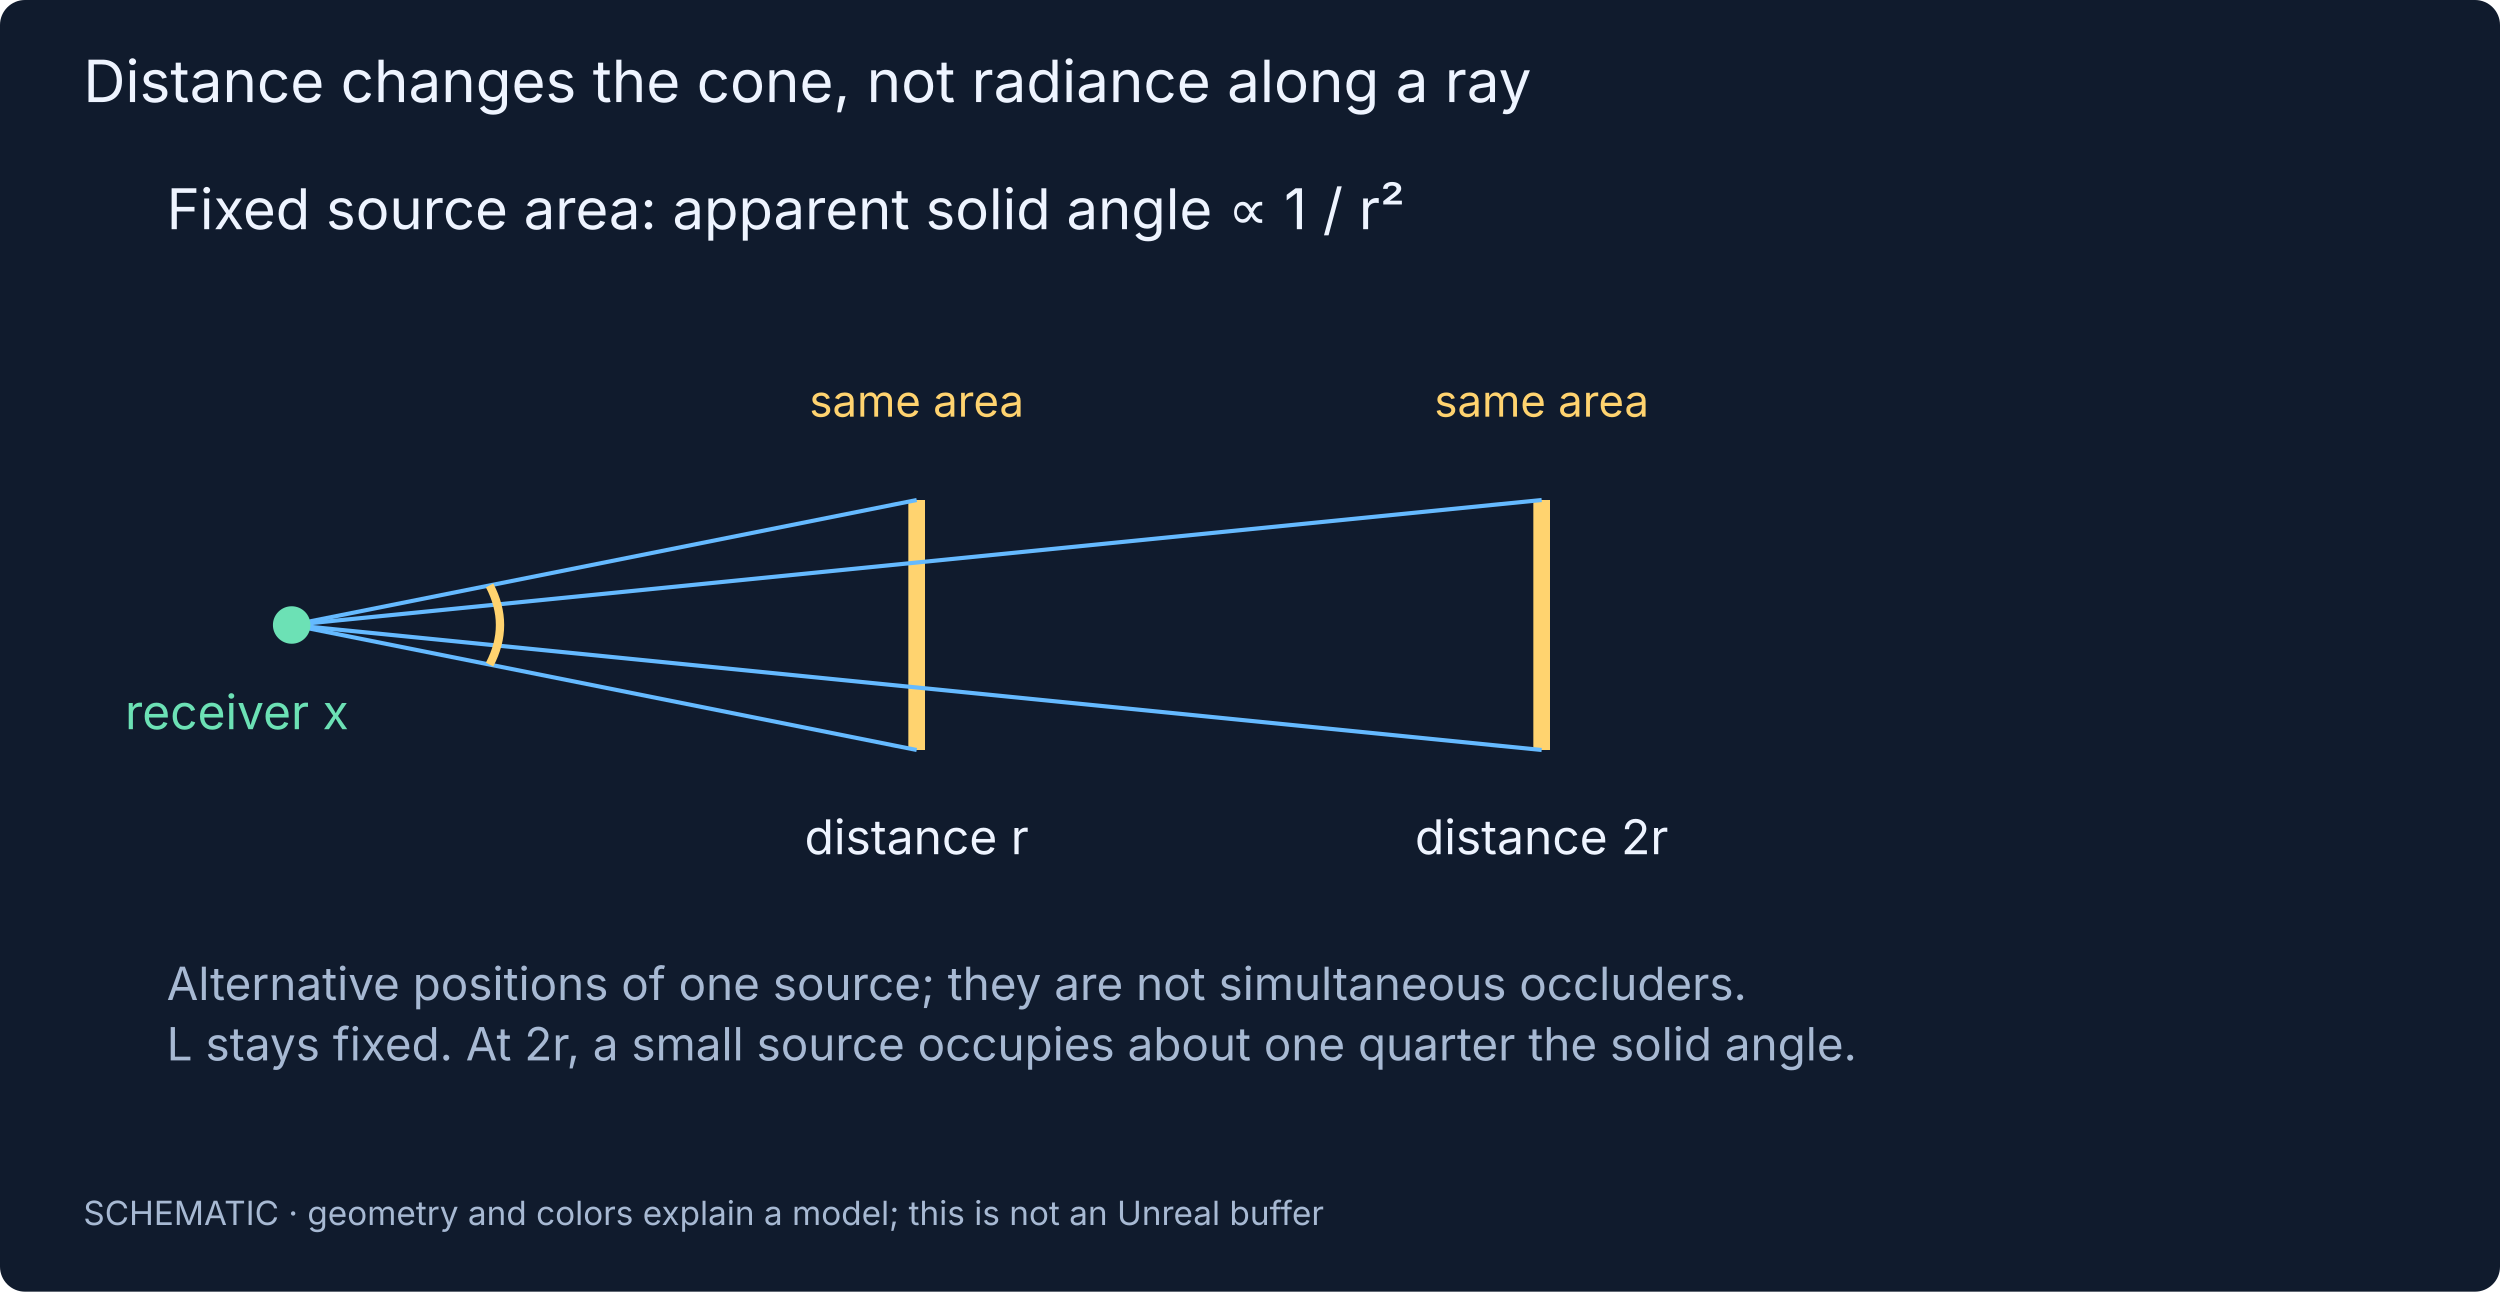
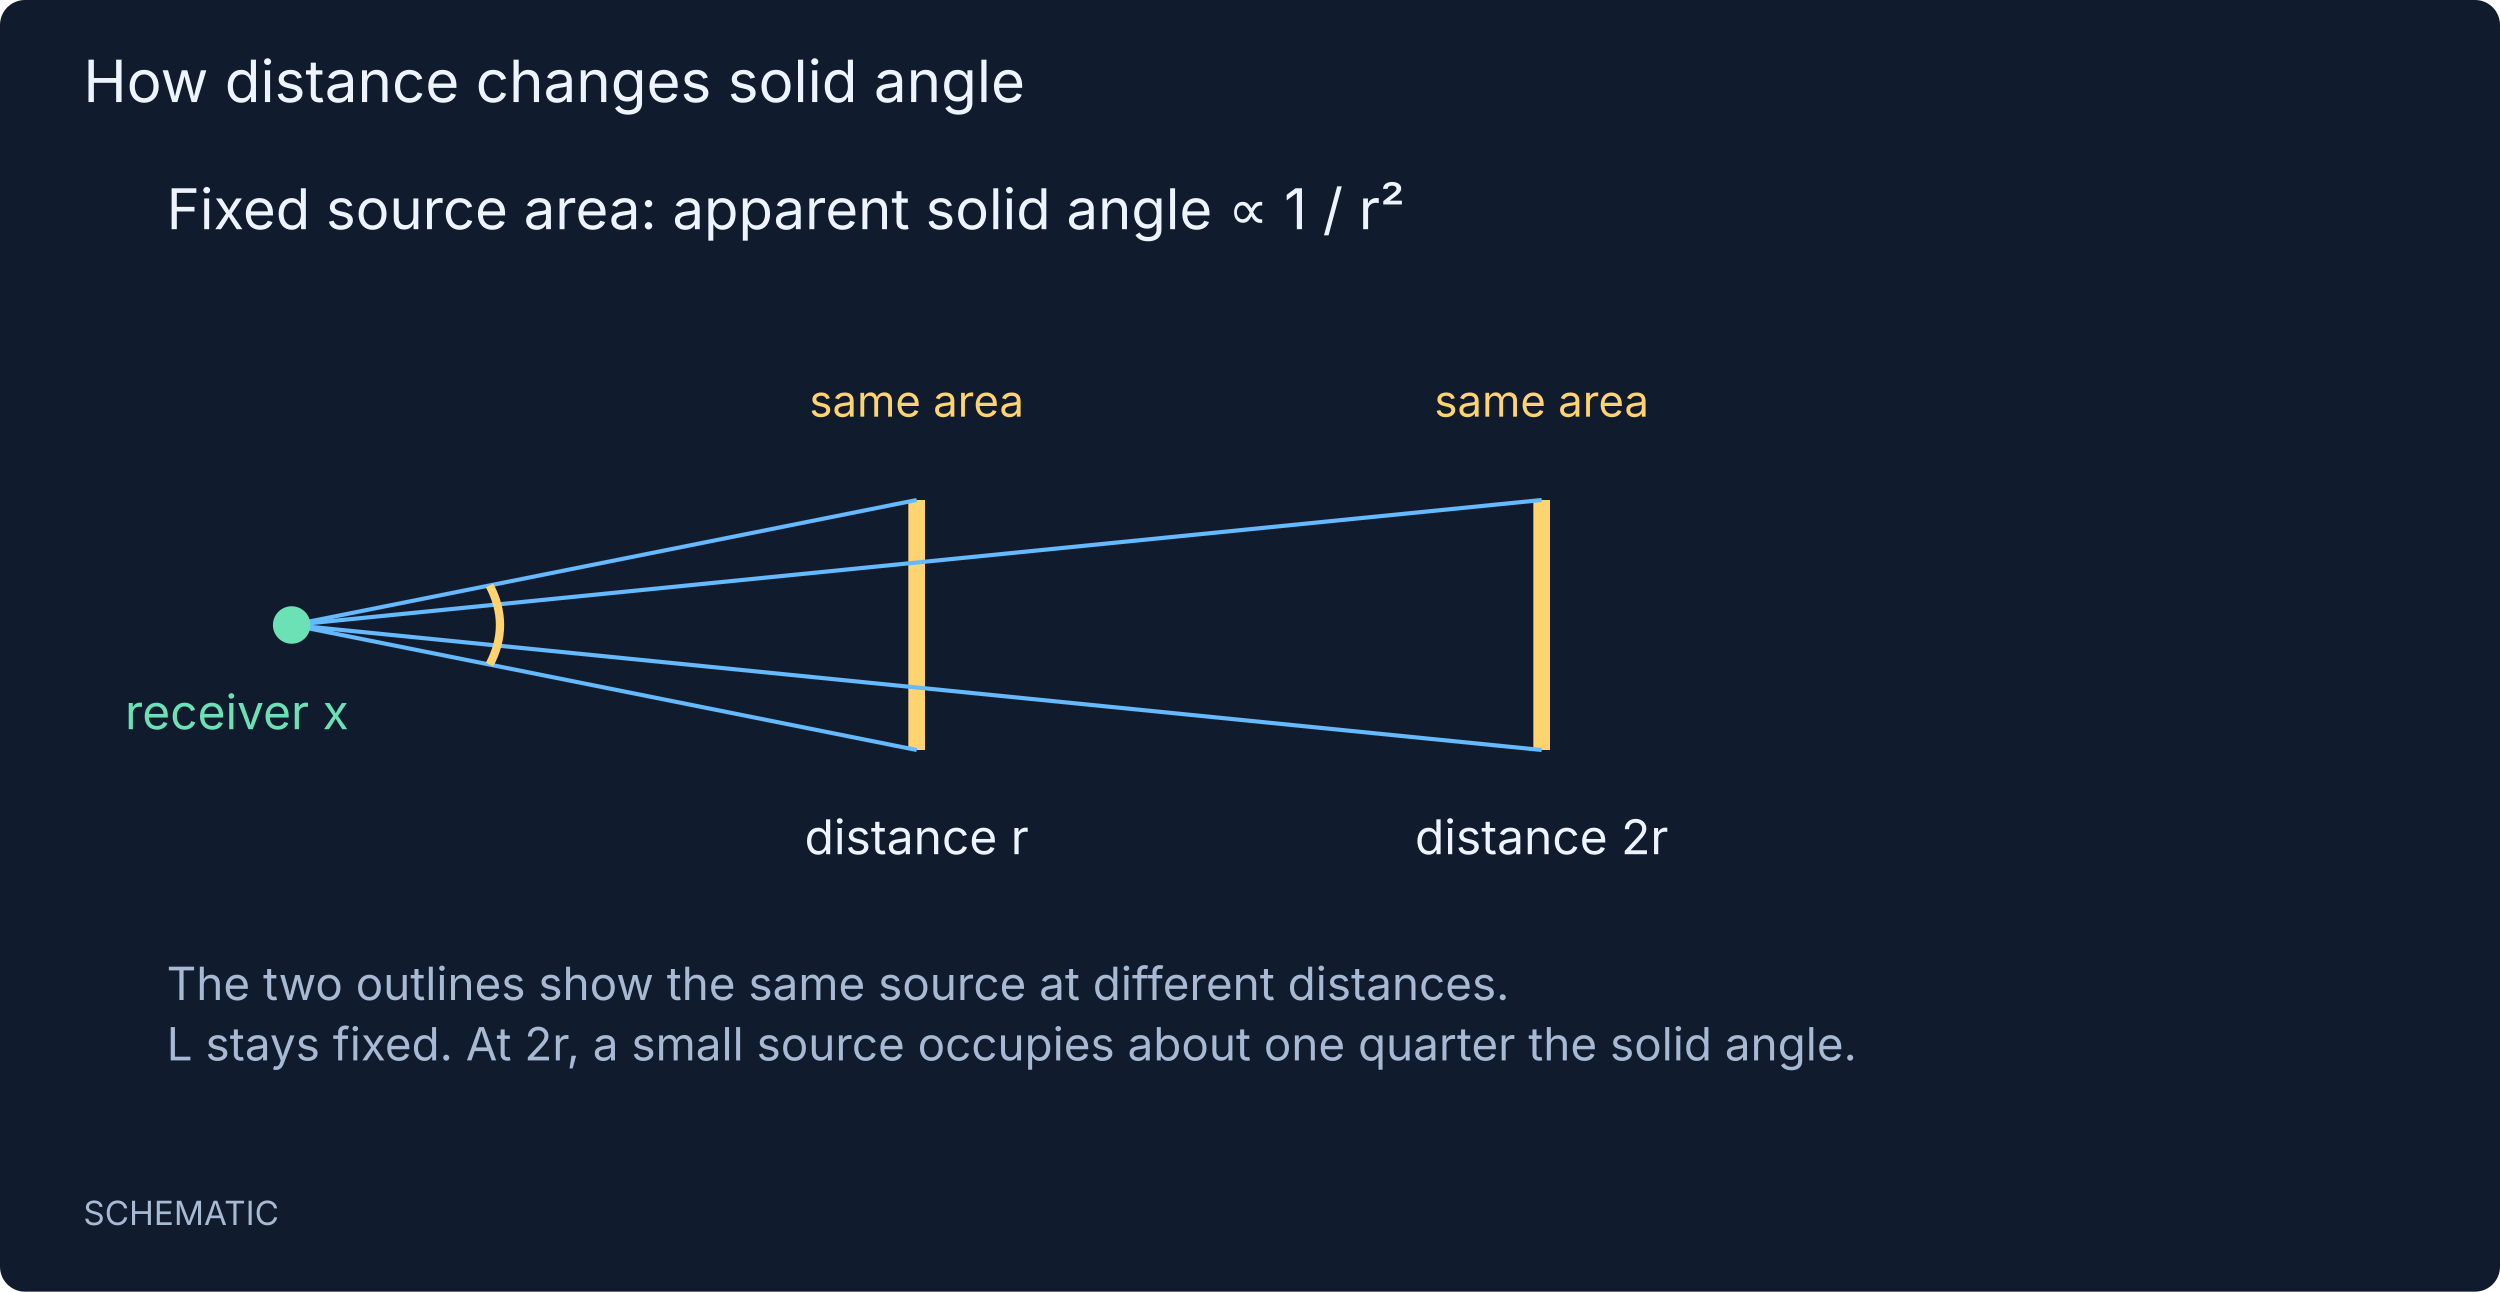
<svg xmlns="http://www.w3.org/2000/svg" viewBox="0 0 1200 620" role="img" aria-labelledby="title desc">
  <defs>
    <marker id="arrow" viewBox="0 0 10 10" refX="9" refY="5" markerWidth="7" markerHeight="7" orient="auto-start-reverse">
      <path d="M0 0 L10 5 L0 10 Z" fill="context-stroke" />
    </marker>
  </defs>
  <rect width="1200" height="620" rx="12" fill="#101b2d" />
  <g font-family="Inter, Segoe UI, Arial, sans-serif">
    <path d="M440 240L440 360" stroke="#ffd36f" stroke-width="8" fill="none" />
    <path d="M140 300L440 240" stroke="#65baff" stroke-width="2" fill="none" />
    <path d="M140 300L440 360" stroke="#65baff" stroke-width="2" fill="none" />
    <path d="M740 240L740 360" stroke="#ffd36f" stroke-width="8" fill="none" />
    <path d="M140 300L740 240" stroke="#65baff" stroke-width="2" fill="none" />
    <path d="M140 300L740 360" stroke="#65baff" stroke-width="2" fill="none" />
    <circle cx="140" cy="300" r="8" stroke="#6ce1b5" stroke-width="2" fill="#6ce1b5" />
    <path d="M235 281 Q245 300 235 319" stroke="#ffd36f" stroke-width="4" fill="none" />
-     <text x="40" y="49" font-size="28" fill="#eef4ff" text-anchor="start">Distance changes the cone, not radiance along a ray</text>
-     <text x="40" y="588" font-size="16" fill="#a7b9d3" text-anchor="start">SCHEMATIC · geometry and colors explain a model; this is not an Unreal buffer</text>
+     <text x="40" y="49" font-size="28" fill="#eef4ff" text-anchor="start">How distance changes solid angle</text>
+     <text x="40" y="588" font-size="16" fill="#a7b9d3" text-anchor="start">SCHEMATIC</text>
    <text x="440" y="200" font-size="21" fill="#ffd36f" text-anchor="middle">same area</text>
    <text x="440" y="410" font-size="23" fill="#eef4ff" text-anchor="middle">distance r</text>
    <text x="740" y="200" font-size="21" fill="#ffd36f" text-anchor="middle">same area</text>
    <text x="740" y="410" font-size="23" fill="#eef4ff" text-anchor="middle">distance 2r</text>
    <text x="60" y="350" font-size="23" fill="#6ce1b5" text-anchor="start">receiver x</text>
    <text x="80" y="110" font-size="27" fill="#eef4ff" text-anchor="start">Fixed source area: apparent solid angle ∝ 1 / r²</text>
-     <text x="80" y="480" font-size="22" fill="#a7b9d3" text-anchor="start">Alternative positions of one source; they are not simultaneous occluders.</text>
+     <text x="80" y="480" font-size="22" fill="#a7b9d3" text-anchor="start">The two outlines show the same source at different distances.</text>
    <text x="80" y="509" font-size="22" fill="#a7b9d3" text-anchor="start">L stays fixed. At 2r, a small source occupies about one quarter the solid angle.</text>
  </g>
</svg>
